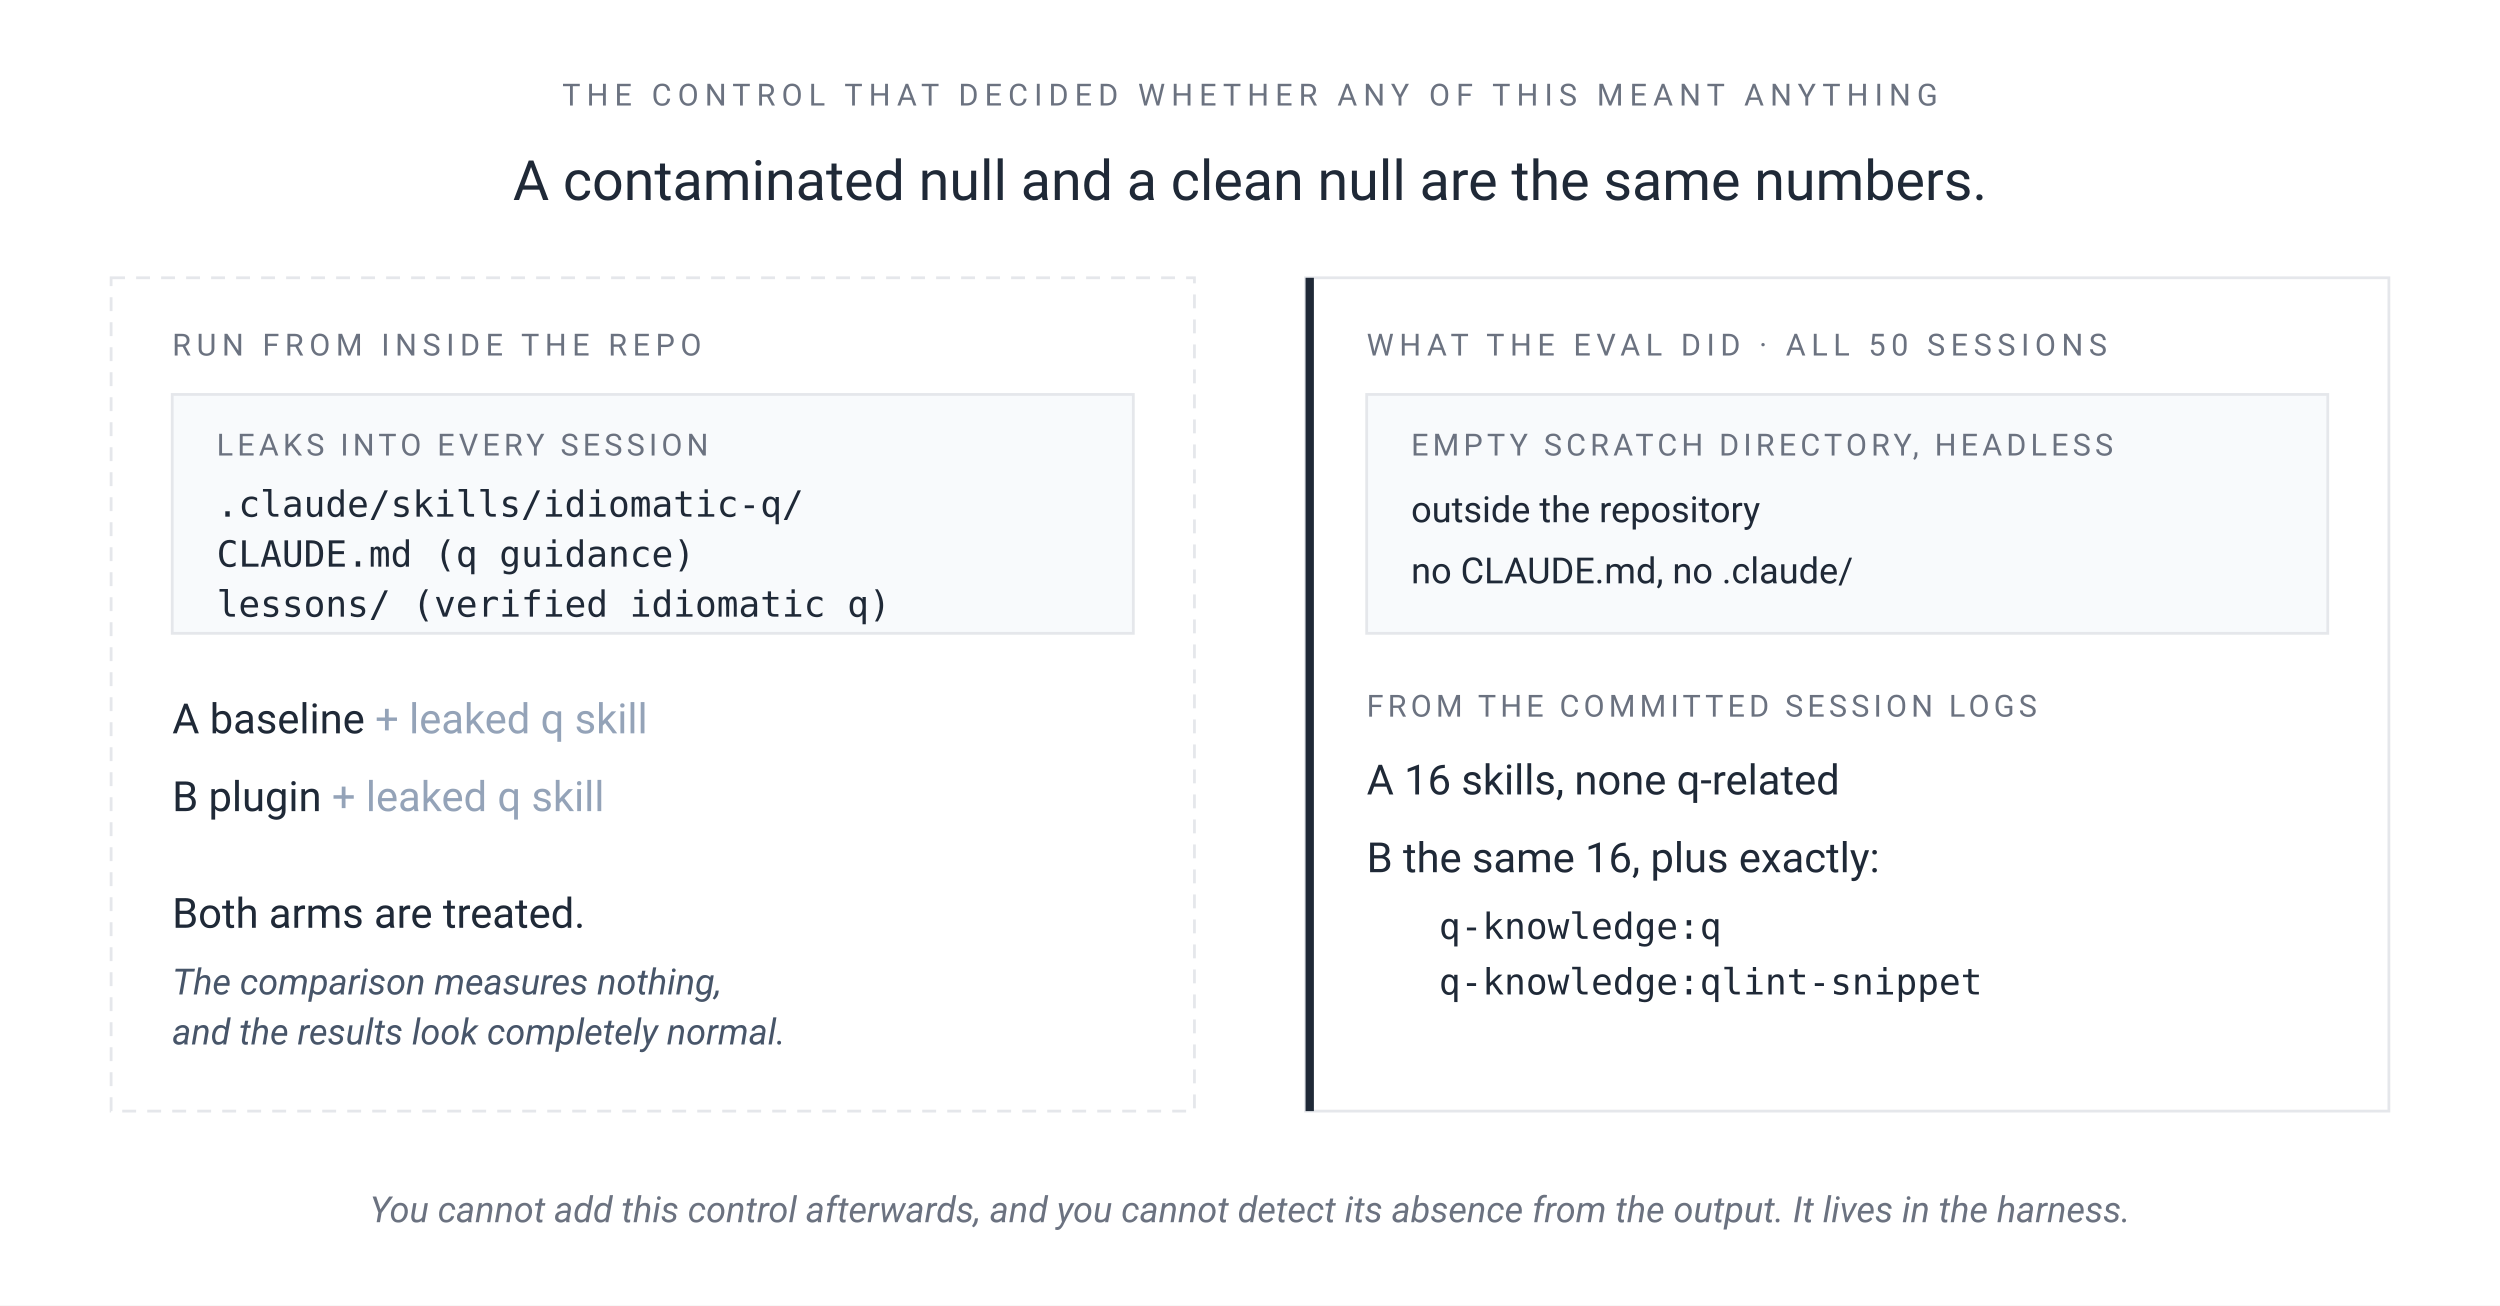
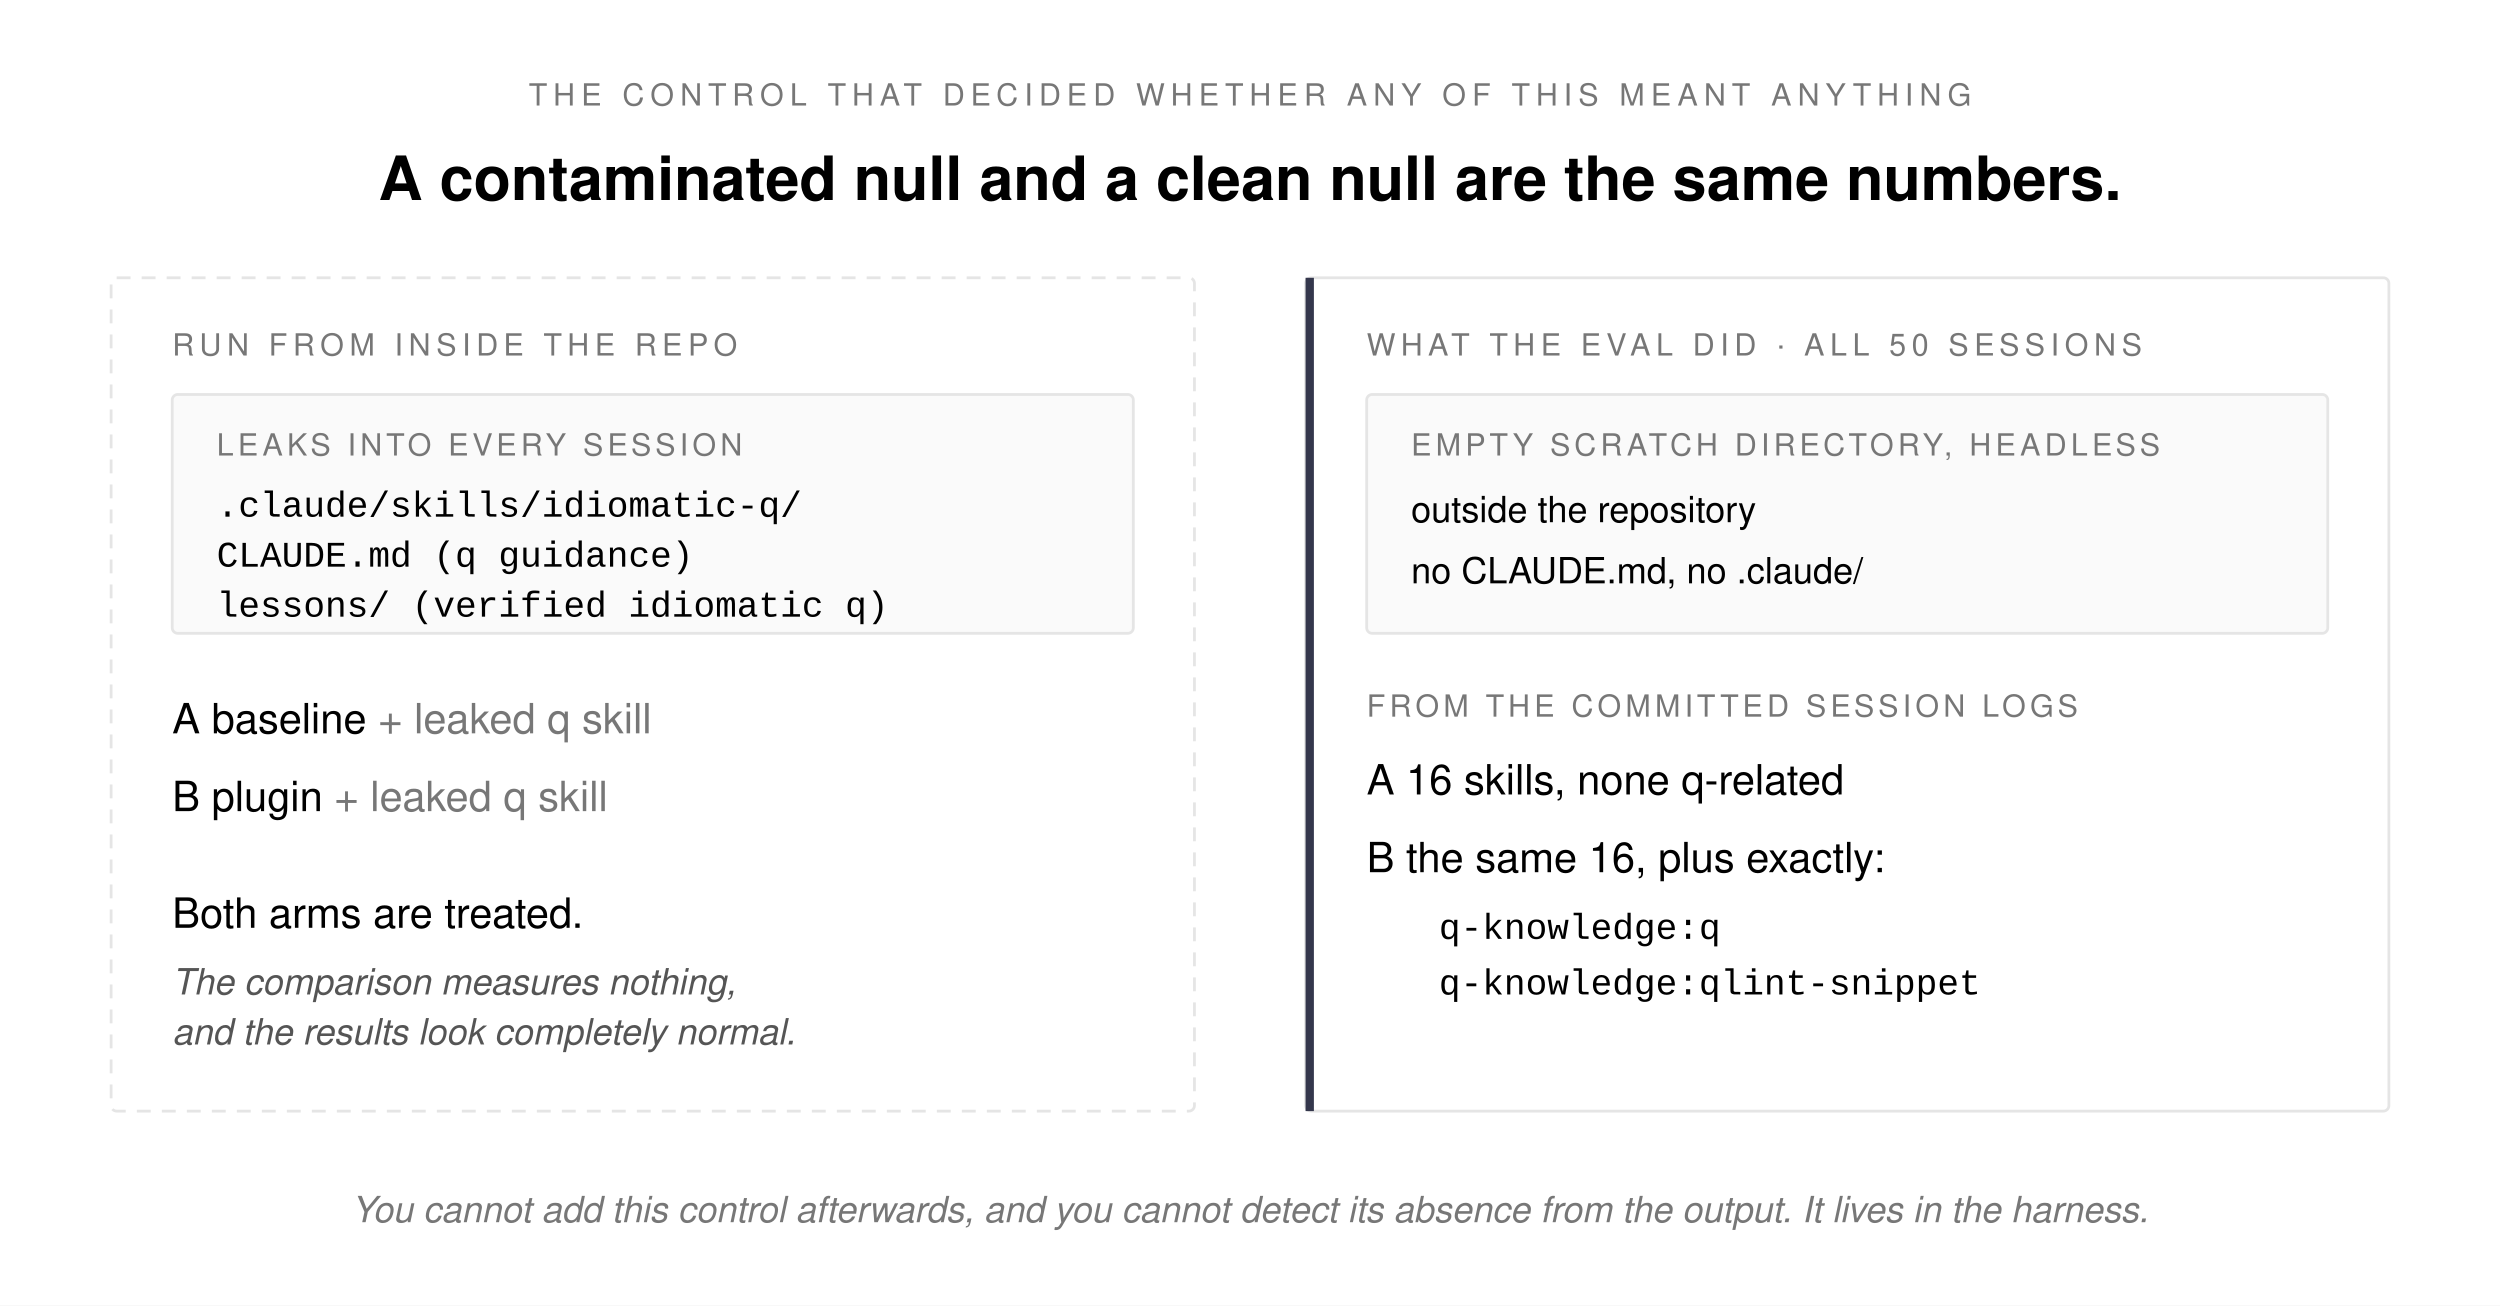
- <svg xmlns="http://www.w3.org/2000/svg" viewBox="0 0 900 470" role="img" aria-labelledby="title desc" font-family="-apple-system, BlinkMacSystemFont, 'Segoe UI', Roboto, sans-serif">
+ <svg xmlns="http://www.w3.org/2000/svg" viewBox="0 0 900 470" role="img" aria-labelledby="title desc" font-family="'Source Sans Pro', -apple-system, BlinkMacSystemFont, 'Segoe UI', Helvetica, Arial, sans-serif">
  <rect width="900" height="470" fill="#ffffff" />
-   <text x="450" y="38" text-anchor="middle" font-size="11" letter-spacing="2.2" fill="#6b7280">THE CONTROL THAT DECIDED WHETHER ANY OF THIS MEANT ANYTHING</text>
-   <text x="450" y="72" text-anchor="middle" font-size="20" fill="#1f2937">A contaminated null and a clean null are the same numbers.</text>
-   <rect x="40" y="100" width="390" height="300" fill="#ffffff" stroke="#e5e7eb" stroke-dasharray="5 4" />
-   <text x="62" y="128" font-size="11" letter-spacing="2" fill="#6b7280">RUN FROM INSIDE THE REPO</text>
-   <rect x="62" y="142" width="346" height="86" fill="#f8fafc" stroke="#e5e7eb" />
-   <text x="78" y="164" font-size="11" letter-spacing="1.5" fill="#6b7280">LEAKS INTO EVERY SESSION</text>
-   <g font-family="'SF Mono', Menlo, Consolas, monospace" font-size="13" fill="#1f2937">
+   <text x="450" y="38" text-anchor="middle" font-size="11" letter-spacing="2.2" fill="#777777">THE CONTROL THAT DECIDED WHETHER ANY OF THIS MEANT ANYTHING</text>
+   <text x="450" y="72" text-anchor="middle" font-size="22" font-weight="600" fill="#000000">A contaminated null and a clean null are the same numbers.</text>
+   <rect rx="2" x="40" y="100" width="390" height="300" fill="#ffffff" stroke="#e5e5e5" stroke-dasharray="5 4" />
+   <text x="62" y="128" font-size="11" letter-spacing="2" fill="#777777">RUN FROM INSIDE THE REPO</text>
+   <rect rx="2" x="62" y="142" width="346" height="86" fill="#fafafa" stroke="#e5e5e5" />
+   <text x="78" y="164" font-size="11" letter-spacing="1.5" fill="#777777">LEAKS INTO EVERY SESSION</text>
+   <g font-family="ui-monospace, SFMono-Regular, 'SF Mono', Menlo, Monaco, Consolas, 'Liberation Mono', 'Courier New', monospace" font-size="13" fill="#000000">
    <text x="78" y="186">.claude/skills/idiomatic-q/</text>
    <text x="78" y="204">CLAUDE.md  (q guidance)</text>
    <text x="78" y="222">lessons/   (verified idiomatic q)</text>
  </g>
-   <g font-size="15" fill="#1f2937">
-     <text x="62" y="264">A  baseline  <tspan fill="#94a3b8">+ leaked q skill</tspan>
+   <g font-size="15" fill="#000000">
+     <text x="62" y="264">A  baseline  <tspan fill="#777777">+ leaked q skill</tspan>
    </text>
-     <text x="62" y="292">B  plugin    <tspan fill="#94a3b8">+ leaked q skill</tspan>
+     <text x="62" y="292">B  plugin    <tspan fill="#777777">+ leaked q skill</tspan>
    </text>
  </g>
-   <text x="62" y="334" font-size="15" fill="#1f2937">Both arms are treated.</text>
-   <text x="62" y="358" font-size="13" font-style="italic" fill="#475569">The comparison measures nothing,</text>
-   <text x="62" y="376" font-size="13" font-style="italic" fill="#475569">and the results look completely normal.</text>
-   <rect x="470" y="100" width="390" height="300" fill="#ffffff" stroke="#e5e7eb" />
-   <rect x="470" y="100" width="3" height="300" fill="#1f2937" />
-   <text x="492" y="128" font-size="11" letter-spacing="2" fill="#6b7280">WHAT THE EVAL DID · ALL 50 SESSIONS</text>
-   <rect x="492" y="142" width="346" height="86" fill="#f8fafc" stroke="#e5e7eb" />
-   <text x="508" y="164" font-size="11" letter-spacing="1.5" fill="#6b7280">EMPTY SCRATCH DIRECTORY, HEADLESS</text>
-   <g font-size="13" fill="#1f2937">
+   <text x="62" y="334" font-size="15" fill="#000000">Both arms are treated.</text>
+   <text x="62" y="358" font-size="13" font-style="italic" fill="#555555">The comparison measures nothing,</text>
+   <text x="62" y="376" font-size="13" font-style="italic" fill="#555555">and the results look completely normal.</text>
+   <rect rx="2" x="470" y="100" width="390" height="300" fill="#ffffff" stroke="#e5e5e5" />
+   <rect x="470" y="100" width="3" height="300" fill="#34374C" />
+   <text x="492" y="128" font-size="11" letter-spacing="2" fill="#777777">WHAT THE EVAL DID · ALL 50 SESSIONS</text>
+   <rect rx="2" x="492" y="142" width="346" height="86" fill="#fafafa" stroke="#e5e5e5" />
+   <text x="508" y="164" font-size="11" letter-spacing="1.5" fill="#777777">EMPTY SCRATCH DIRECTORY, HEADLESS</text>
+   <g font-size="13" fill="#000000">
    <text x="508" y="188">outside the repository</text>
    <text x="508" y="210">no CLAUDE.md, no .claude/</text>
  </g>
-   <text x="492" y="258" font-size="11" letter-spacing="1.5" fill="#6b7280">FROM THE COMMITTED SESSION LOGS</text>
-   <g font-size="15" fill="#1f2937">
+   <text x="492" y="258" font-size="11" letter-spacing="1.5" fill="#777777">FROM THE COMMITTED SESSION LOGS</text>
+   <g font-size="15" fill="#000000">
    <text x="492" y="286">A  16 skills, none q-related</text>
    <text x="492" y="314">B  the same 16, plus exactly:</text>
  </g>
-   <g font-family="'SF Mono', Menlo, Consolas, monospace" font-size="13" fill="#1f2937">
+   <g font-family="ui-monospace, SFMono-Regular, 'SF Mono', Menlo, Monaco, Consolas, 'Liberation Mono', 'Courier New', monospace" font-size="13" fill="#000000">
    <text x="518" y="338">q-knowledge:q</text>
    <text x="518" y="358">q-knowledge:qlint-snippet</text>
  </g>
-   <text x="450" y="440" text-anchor="middle" font-size="13" font-style="italic" fill="#6b7280">You cannot add this control afterwards, and you cannot detect its absence from the output. It lives in the harness.</text>
+   <text x="450" y="440" text-anchor="middle" font-size="13" font-style="italic" fill="#777777">You cannot add this control afterwards, and you cannot detect its absence from the output. It lives in the harness.</text>
</svg>
